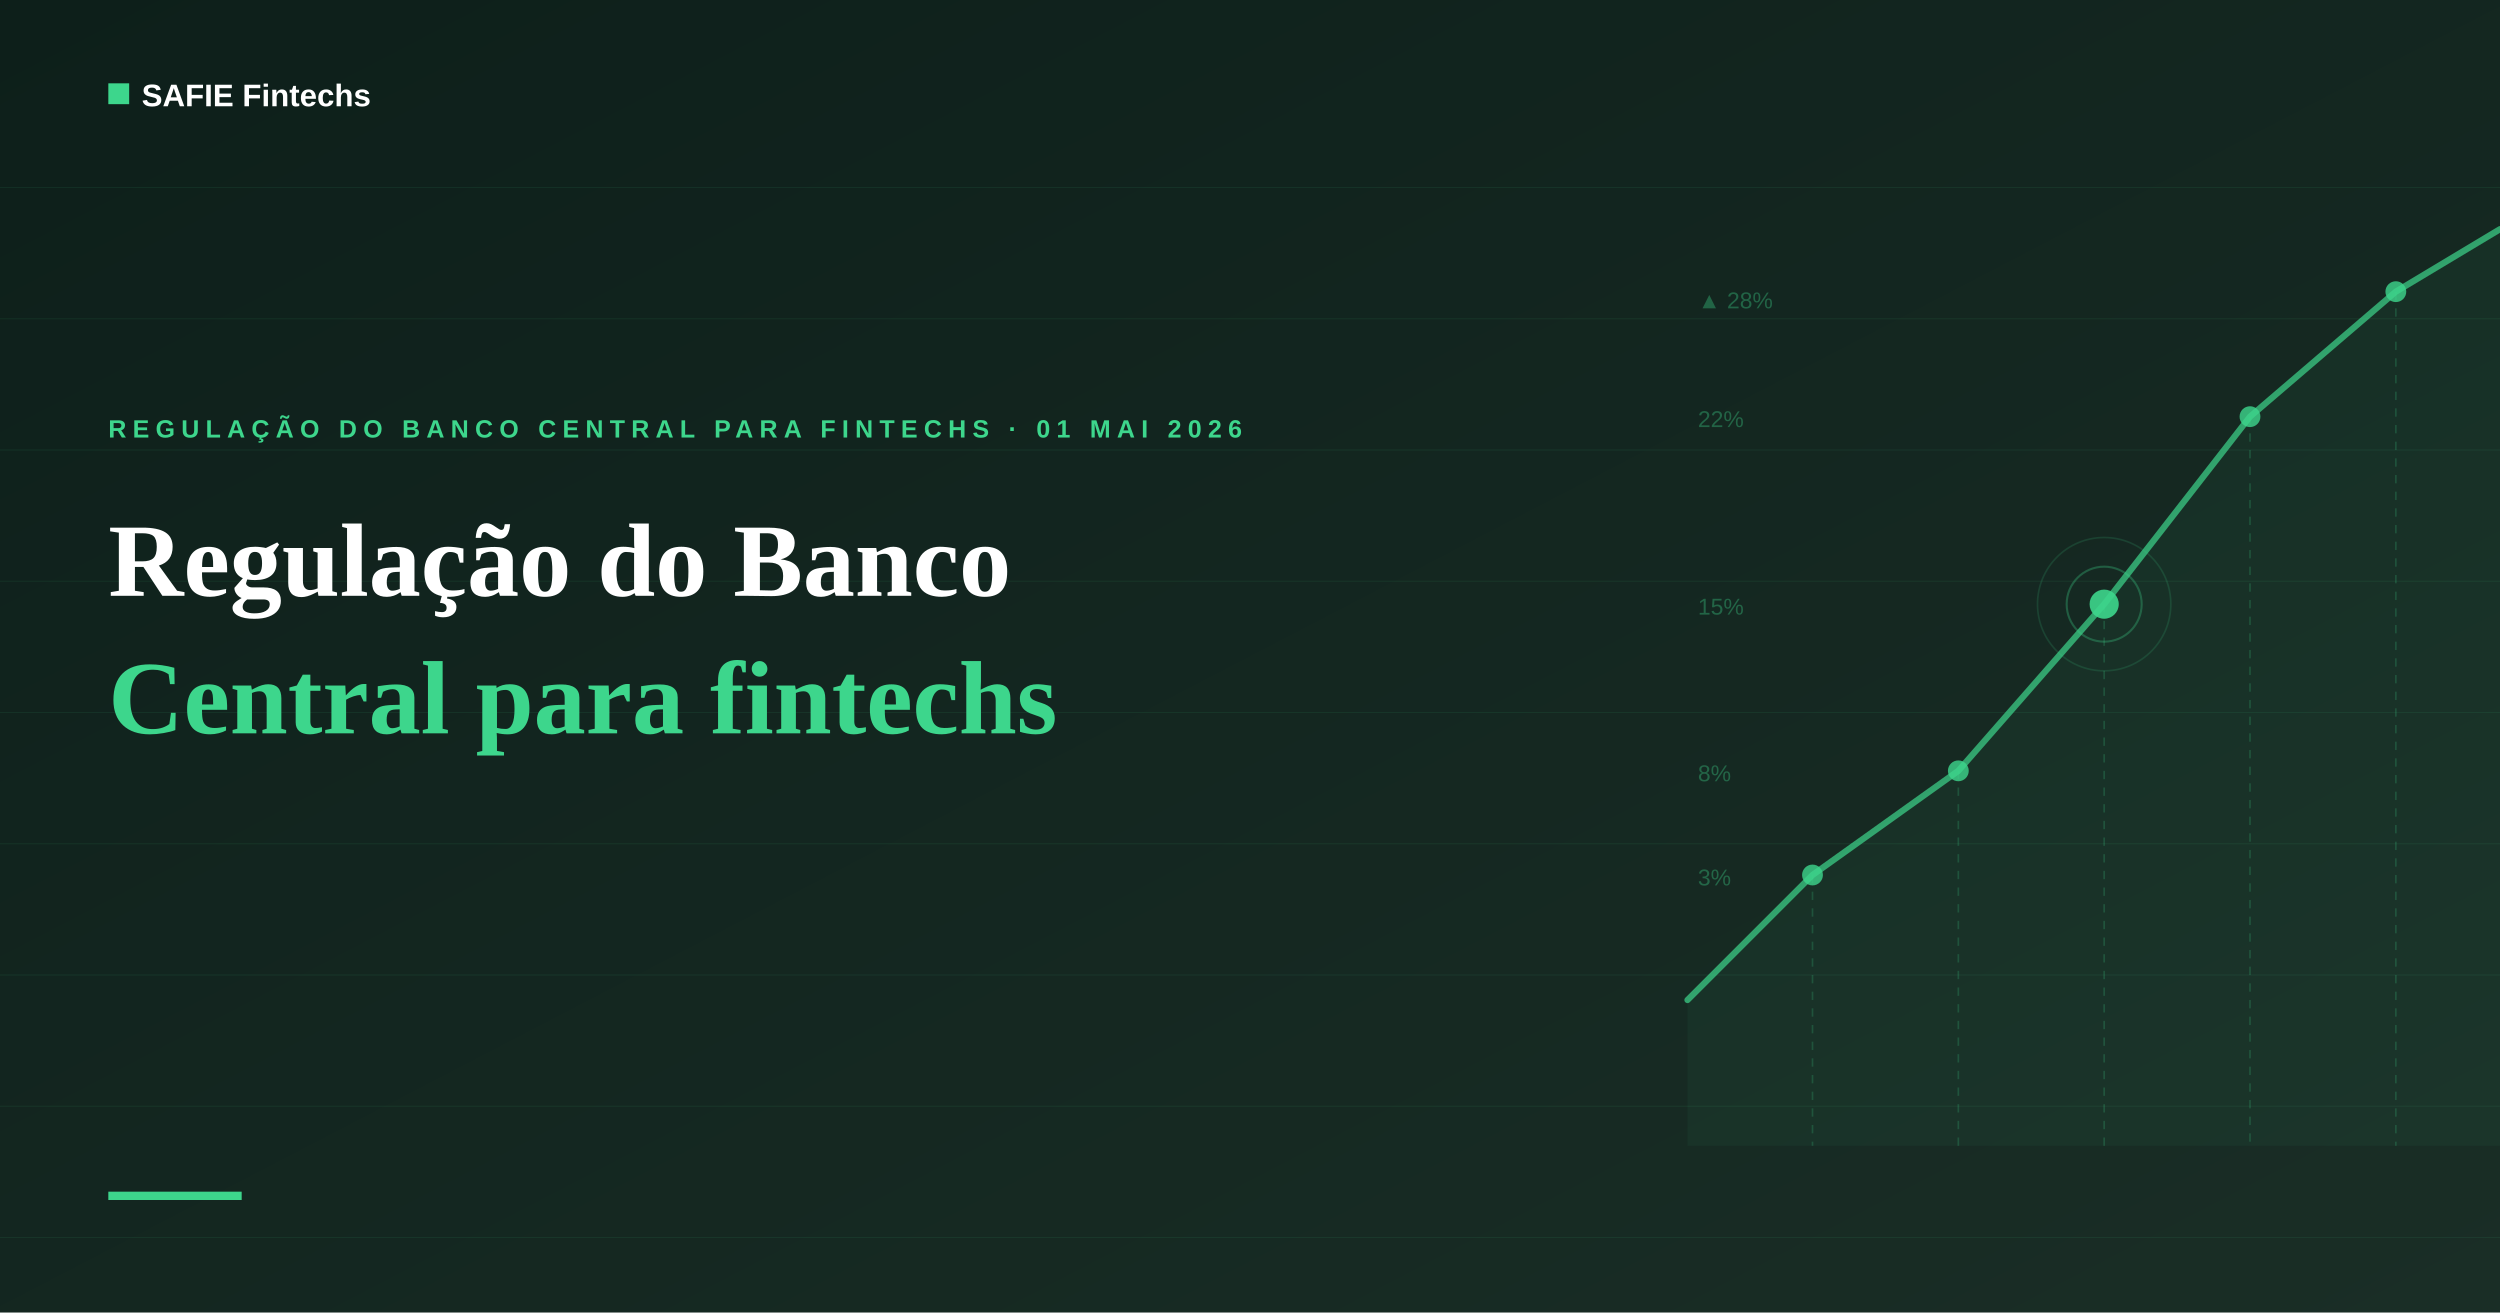
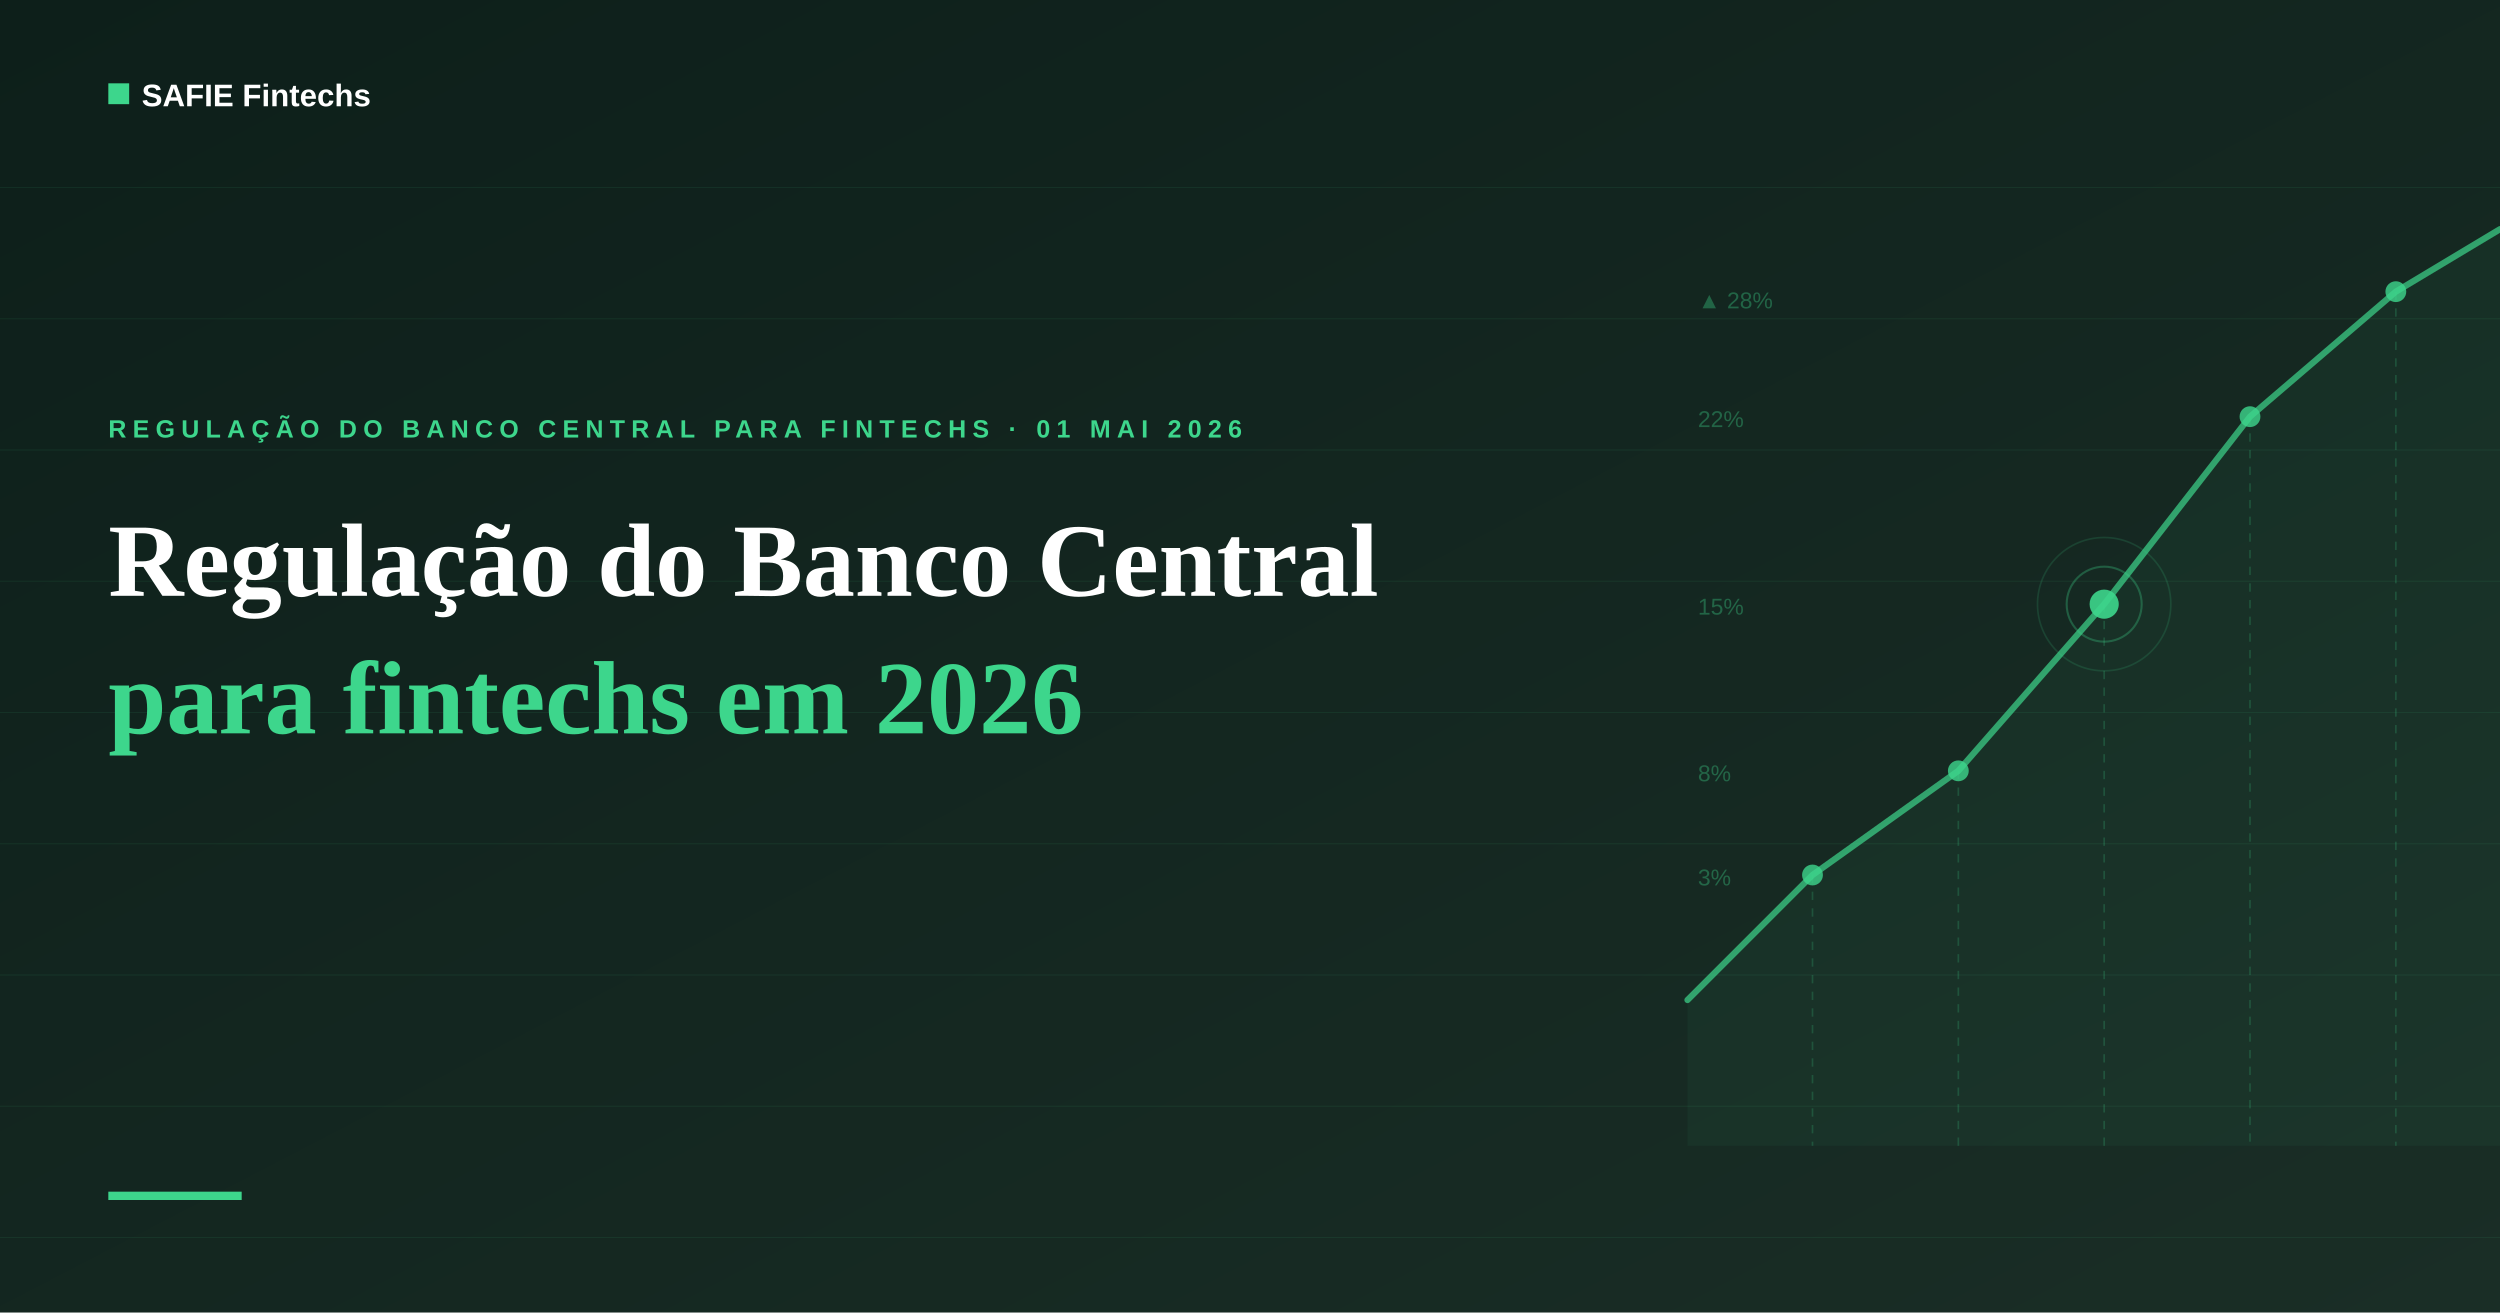
<svg xmlns="http://www.w3.org/2000/svg" viewBox="0 0 1200 630" width="1200" height="630">
  <defs>
    <linearGradient id="bg-grad" x1="0%" y1="0%" x2="100%" y2="100%">
      <stop offset="0%" stop-color="#0d1f1a" />
      <stop offset="100%" stop-color="#1a2e26" />
    </linearGradient>
  </defs>
  <rect width="1200" height="630" fill="url(#bg-grad)" />
  <g stroke="#3dd68c" stroke-width="0.5" opacity="0.08">
    <line x1="0" y1="90" x2="1200" y2="90" />
    <line x1="0" y1="153" x2="1200" y2="153" />
    <line x1="0" y1="216" x2="1200" y2="216" />
    <line x1="0" y1="279" x2="1200" y2="279" />
    <line x1="0" y1="342" x2="1200" y2="342" />
    <line x1="0" y1="405" x2="1200" y2="405" />
    <line x1="0" y1="468" x2="1200" y2="468" />
    <line x1="0" y1="531" x2="1200" y2="531" />
    <line x1="0" y1="594" x2="1200" y2="594" />
  </g>
  <path d="M 810 480 L 870 420 L 940 370 L 1010 290 L 1080 200 L 1150 140 L 1200 110 L 1200 550 L 810 550 Z" fill="#3dd68c" opacity="0.05" />
  <polyline points="810,480 870,420 940,370 1010,290 1080,200 1150,140 1200,110" fill="none" stroke="#3dd68c" stroke-width="3" stroke-linecap="round" stroke-linejoin="round" opacity="0.7" />
  <circle cx="870" cy="420" r="5" fill="#3dd68c" opacity="0.8" />
  <circle cx="940" cy="370" r="5" fill="#3dd68c" opacity="0.8" />
  <circle cx="1010" cy="290" r="7" fill="#3dd68c" opacity="0.9" />
  <circle cx="1080" cy="200" r="5" fill="#3dd68c" opacity="0.8" />
  <circle cx="1150" cy="140" r="5" fill="#3dd68c" opacity="0.8" />
  <circle cx="1010" cy="290" r="18" fill="none" stroke="#3dd68c" stroke-width="1" opacity="0.3" />
  <circle cx="1010" cy="290" r="32" fill="none" stroke="#3dd68c" stroke-width="0.8" opacity="0.15" />
  <g stroke="#3dd68c" stroke-width="0.8" stroke-dasharray="4,4" opacity="0.2">
    <line x1="870" y1="420" x2="870" y2="550" />
    <line x1="940" y1="370" x2="940" y2="550" />
    <line x1="1010" y1="290" x2="1010" y2="550" />
    <line x1="1080" y1="200" x2="1080" y2="550" />
    <line x1="1150" y1="140" x2="1150" y2="550" />
  </g>
  <g fill="#3dd68c" font-family="'DM Sans', Arial, sans-serif" font-size="11" opacity="0.35">
    <text x="815" y="148">▲ 28%</text>
    <text x="815" y="205">22%</text>
    <text x="815" y="295">15%</text>
    <text x="815" y="375">8%</text>
    <text x="815" y="425">3%</text>
  </g>
  <rect x="52" y="40" width="10" height="10" fill="#3dd68c" />
  <text x="68" y="51" fill="#ffffff" font-family="'DM Sans', Arial, sans-serif" font-size="15" font-weight="600">SAFIE Fintechs</text>
  <text x="52" y="210" fill="#3dd68c" font-family="'DM Sans', Arial, sans-serif" font-size="12" font-weight="600" letter-spacing="3">REGULAÇÃO DO BANCO CENTRAL PARA FINTECHS · 01 MAI 2026</text>
-   <text x="52" y="286" fill="#ffffff" font-family="Georgia, 'Times New Roman', serif" font-size="50" font-weight="700">Regulação do Banco</text>
-   <text x="52" y="352" fill="#3dd68c" font-family="Georgia, 'Times New Roman', serif" font-size="50" font-weight="700">Central para fintechs</text>
+   <text x="52" y="286" fill="#ffffff" font-family="Georgia, 'Times New Roman', serif" font-size="50" font-weight="700">Regulação do Banco Central</text>
+   <text x="52" y="352" fill="#3dd68c" font-family="Georgia, 'Times New Roman', serif" font-size="50" font-weight="700">para fintechs em 2026</text>
  <text x="52" y="418" fill="#3dd68c" font-family="Georgia, 'Times New Roman', serif" font-size="50" font-weight="700" />
  <rect x="52" y="572" width="64" height="4" fill="#3dd68c" />
</svg>
